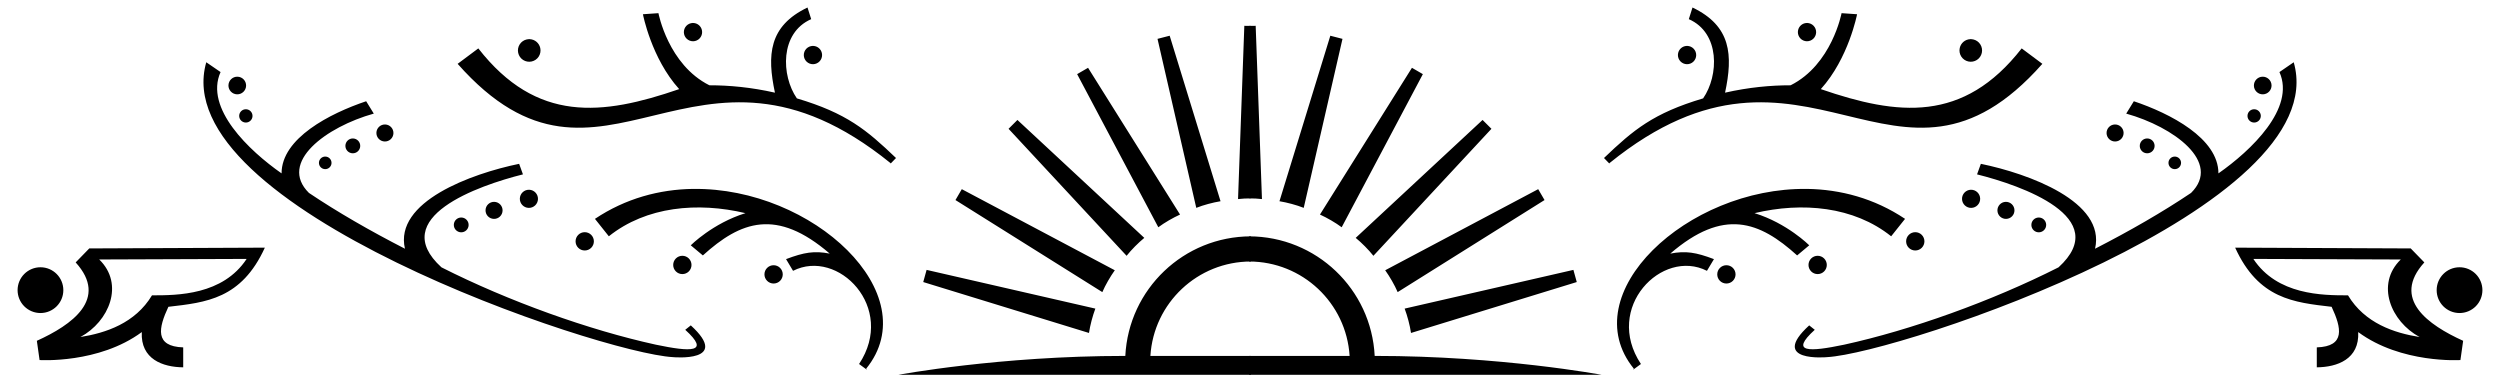
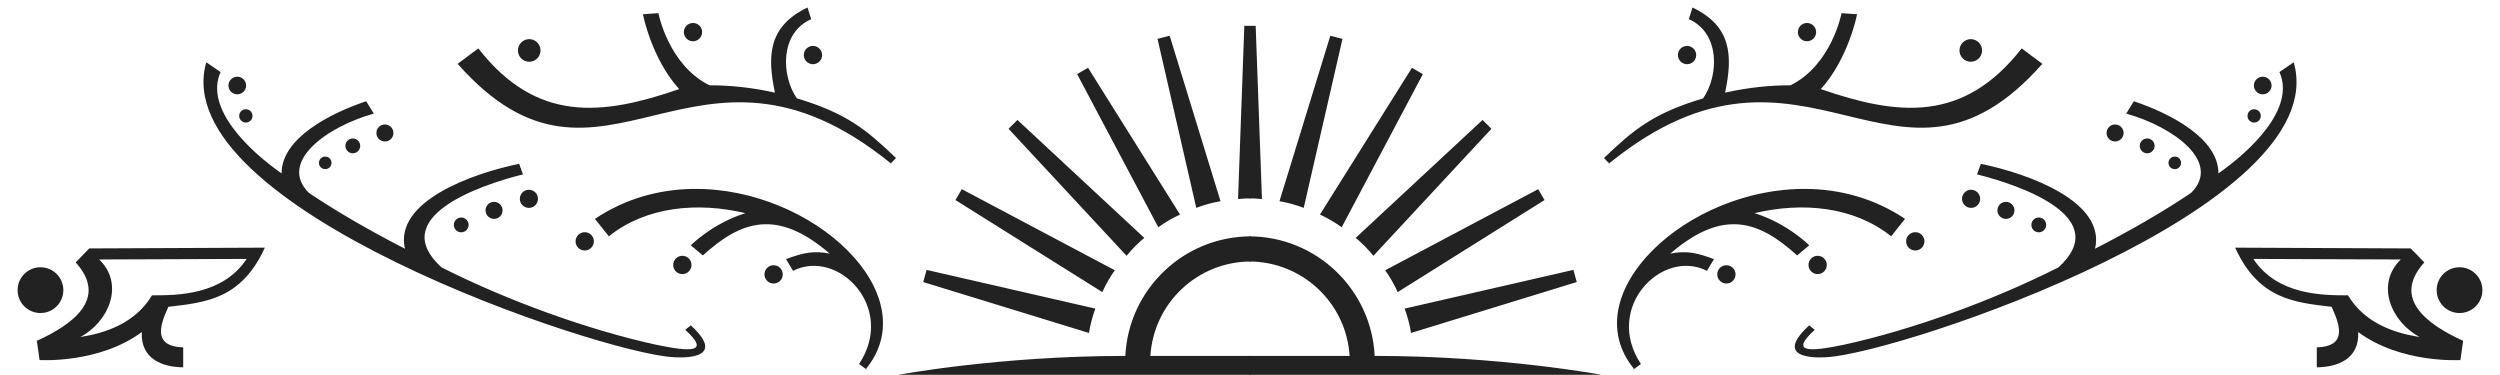
<svg xmlns="http://www.w3.org/2000/svg" xmlns:xlink="http://www.w3.org/1999/xlink" width="200" height="30" version="1.1">
-   <path id="p1" d="m135.4 0.6-0.295 0.932c2.514 1.102 2.408 4.513 1.145 6.338-3.98 1.185-5.571 2.513-7.931 4.771l0.423 0.437 0.027-0.038c15.79-12.77 22.96 5.243 34.62-7.933l-1.654-1.235c-4.664 5.973-9.9 5.383-16.07 3.257 2.229-2.465 2.901-5.99 2.901-5.99l-1.241-0.086s-0.777 4.122-4.077 5.77c-1.586-2e-3 -3.356 0.163-5.243 0.59 0.641-3.008 0.494-5.327-2.604-6.812zm9.17 1.235v2e-3a0.731 0.731 0 0 0-0.051 2e-3 0.731 0.731 0 0 0-0.672 0.574 0.731 0.731 0 0 0 0.556 0.871 0.731 0.731 0 0 0 0.871-0.558 0.731 0.731 0 0 0-0.558-0.871 0.731 0.731 0 0 0-0.145-0.019zm-44.62 0.236v13.8c0.349 1e-3 0.696 0.019 1.007 0.055l-0.503-13.86zm6.476 0.787-4.069 13.24c0.617 0.103 1.361 0.3 1.941 0.531l3.101-13.52zm51.25 0.271v2e-3a0.903 0.903 0 0 0-0.063 2e-3 0.903 0.903 0 0 0-0.834 0.71 0.903 0.903 0 0 0 0.69 1.076 0.903 0.903 0 0 0 1.076-0.69 0.903 0.903 0 0 0-0.69-1.076 0.903 0.903 0 0 0-0.179-0.023zm-22.7 0.541v2e-3a0.731 0.731 0 0 0-0.051 2e-3 0.731 0.731 0 0 0-0.675 0.574 0.731 0.731 0 0 0 0.558 0.871 0.731 0.731 0 0 0 0.871-0.558 0.731 0.731 0 0 0-0.558-0.871 0.731 0.731 0 0 0-0.145-0.019zm48.52 1.312-1.141 0.783c1.3 2.897-2.286 6.293-4.881 8.106 4e-3 -2.813-3.87-4.799-6.767-5.772l-0.61 0.989c3.799 1.061 7.662 3.897 5.19 6.344-2.277 1.531-4.912 3.045-7.683 4.466 0.875-3.76-5.305-6.004-9.135-6.792l-0.305 0.844c3.563 0.891 10.89 3.453 6.519 7.437-5.381 2.721-11.82 5.019-17.15 6.187-2.779 0.579-4.398 0.668-2.352-1.19l-0.445-0.354c-3.263 2.986 1.432 2.541 1.432 2.541 5.849-0.328 40.66-11.99 37.33-23.59zm-70.54 0.442-7.359 11.74c0.569 0.26 1.238 0.644 1.738 1.017l6.494-12.25zm68.04 0.712a0.706 0.706 0 0 0-0.684 0.726 0.706 0.706 0 0 0 0.728 0.684 0.706 0.706 0 0 0 0.684-0.728 0.706 0.706 0 0 0-0.728-0.682zm-0.68 2.604a0.533 0.533 0 0 0-0.517 0.549 0.533 0.533 0 0 0 0.549 0.515 0.533 0.533 0 0 0 0.517-0.549 0.533 0.533 0 0 0-0.549-0.515zm-61.71 0.856-10.15 9.434c0.483 0.398 1.029 0.944 1.416 1.434l9.443-10.16zm50.58 0.362a0.681 0.681 0 0 0-0.661 0.7 0.681 0.681 0 0 0 0.702 0.661 0.681 0.681 0 0 0 0.661-0.702 0.681 0.681 0 0 0-0.702-0.659zm2.57 1.119a0.592 0.592 0 0 0-0.574 0.612 0.592 0.592 0 0 0 0.612 0.574 0.592 0.592 0 0 0 0.574-0.612 0.592 0.592 0 0 0-0.612-0.574zm2.21 1.449a0.503 0.503 0 0 0-0.488 0.517 0.503 0.503 0 0 0 0.519 0.488 0.503 0.503 0 0 0 0.488-0.517 0.503 0.503 0 0 0-0.519-0.488zm-29.42 2.588c-9.574-0.131-18.69 8.408-13.84 14.38-0.023 0.034-0.044 0.059-0.065 0.091l0.633-0.464c-3.001-4.523 1.695-9.278 5.282-7.455l0.56-0.936c-1.453-0.548-2.262-0.679-3.495-0.441 4.265-3.671 7.131-2.59 10.15 0.145l0.968-0.81s-1.765-1.767-4.376-2.572c3.815-0.906 7.935-0.544 10.93 1.851l1.111-1.394c-2.456-1.643-5.172-2.36-7.852-2.397zm-21.49 0.019-12.24 6.488c0.363 0.51 0.75 1.175 0.997 1.748l11.75-7.365zm34.61 0.047a0.726 0.726 0 0 0-0.704 0.747 0.726 0.726 0 0 0 0.749 0.704 0.726 0.726 0 0 0 0.702-0.747 0.726 0.726 0 0 0-0.747-0.704zm2.789 0.968a0.681 0.681 0 0 0-0.661 0.702 0.681 0.681 0 0 0 0.702 0.661 0.681 0.681 0 0 0 0.661-0.702 0.681 0.681 0 0 0-0.702-0.661zm2.629 1.253a0.592 0.592 0 0 0-0.574 0.61 0.592 0.592 0 0 0 0.61 0.574 0.592 0.592 0 0 0 0.574-0.61 0.592 0.592 0 0 0-0.61-0.574zm-9.862 1.174a0.731 0.731 0 0 0-0.732 0.732 0.731 0.731 0 0 0 0.732 0.732 0.731 0.731 0 0 0 0.732-0.732 0.731 0.731 0 0 0-0.732-0.732zm-53.29 0.332v2.014a8.055 8.055 0 0 1 8.037 7.552h-8.037v1.51h28.19s-8.055-1.51-18.12-1.51h-0.027a10.07 10.07 0 0 0-10.04-9.565zm78.88 0.905c1.872 4.108 4.698 4.383 7.717 4.732 0.791 1.69 1.122 3.171-1.186 3.247v1.595c1.635-0.015 3.42-0.651 3.314-2.82 3.444 2.546 8.177 2.238 8.177 2.238l0.218-1.54c-2.788-1.263-5.762-3.344-3.105-6.271l-1.089-1.119zm-33.4 0.651a0.731 0.731 0 0 0-0.732 0.732 0.731 0.731 0 0 0 0.732 0.732 0.731 0.731 0 0 0 0.732-0.732 0.731 0.731 0 0 0-0.732-0.732zm34.86 0.25 11.79 0.045c-2.037 1.979-0.79 4.965 1.506 6.204-2.032-0.323-4.386-1.102-5.727-3.335-2.05 2e-3 -5.661-0.019-7.573-2.914zm-42.16 0.505a0.731 0.731 0 0 0-0.732 0.732 0.731 0.731 0 0 0 0.732 0.732 0.731 0.731 0 0 0 0.732-0.732 0.731 0.731 0 0 0-0.732-0.732zm58.65 0.163a1.83 1.83 0 0 0-1.829 1.831 1.83 1.83 0 0 0 1.829 1.831 1.83 1.83 0 0 0 1.831-1.831 1.83 1.83 0 0 0-1.831-1.831zm-70.89 0.21-13.5 3.097c0.219 0.586 0.419 1.331 0.509 1.949l13.26-4.073z" color="#000000" />
+   <path id="p1" d="m135.4 0.6-0.295 0.932c2.514 1.102 2.408 4.513 1.145 6.338-3.98 1.185-5.571 2.513-7.931 4.771l0.423 0.437 0.027-0.038c15.79-12.77 22.96 5.243 34.62-7.933l-1.654-1.235c-4.664 5.973-9.9 5.383-16.07 3.257 2.229-2.465 2.901-5.99 2.901-5.99l-1.241-0.086s-0.777 4.122-4.077 5.77c-1.586-2e-3 -3.356 0.163-5.243 0.59 0.641-3.008 0.494-5.327-2.604-6.812zm9.17 1.235v2e-3a0.731 0.731 0 0 0-0.051 2e-3 0.731 0.731 0 0 0-0.672 0.574 0.731 0.731 0 0 0 0.556 0.871 0.731 0.731 0 0 0 0.871-0.558 0.731 0.731 0 0 0-0.558-0.871 0.731 0.731 0 0 0-0.145-0.019zm-44.62 0.236v13.8c0.349 1e-3 0.696 0.019 1.007 0.055l-0.503-13.86zm6.476 0.787-4.069 13.24c0.617 0.103 1.361 0.3 1.941 0.531l3.101-13.52zm51.25 0.271v2e-3a0.903 0.903 0 0 0-0.063 2e-3 0.903 0.903 0 0 0-0.834 0.71 0.903 0.903 0 0 0 0.69 1.076 0.903 0.903 0 0 0 1.076-0.69 0.903 0.903 0 0 0-0.69-1.076 0.903 0.903 0 0 0-0.179-0.023zm-22.7 0.541v2e-3a0.731 0.731 0 0 0-0.051 2e-3 0.731 0.731 0 0 0-0.675 0.574 0.731 0.731 0 0 0 0.558 0.871 0.731 0.731 0 0 0 0.871-0.558 0.731 0.731 0 0 0-0.558-0.871 0.731 0.731 0 0 0-0.145-0.019zm48.52 1.312-1.141 0.783c1.3 2.897-2.286 6.293-4.881 8.106 4e-3 -2.813-3.87-4.799-6.767-5.772l-0.61 0.989c3.799 1.061 7.662 3.897 5.19 6.344-2.277 1.531-4.912 3.045-7.683 4.466 0.875-3.76-5.305-6.004-9.135-6.792l-0.305 0.844c3.563 0.891 10.89 3.453 6.519 7.437-5.381 2.721-11.82 5.019-17.15 6.187-2.779 0.579-4.398 0.668-2.352-1.19l-0.445-0.354c-3.263 2.986 1.432 2.541 1.432 2.541 5.849-0.328 40.66-11.99 37.33-23.59zm-70.54 0.442-7.359 11.74c0.569 0.26 1.238 0.644 1.738 1.017l6.494-12.25zm68.04 0.712a0.706 0.706 0 0 0-0.684 0.726 0.706 0.706 0 0 0 0.728 0.684 0.706 0.706 0 0 0 0.684-0.728 0.706 0.706 0 0 0-0.728-0.682zm-0.68 2.604a0.533 0.533 0 0 0-0.517 0.549 0.533 0.533 0 0 0 0.549 0.515 0.533 0.533 0 0 0 0.517-0.549 0.533 0.533 0 0 0-0.549-0.515zm-61.71 0.856-10.15 9.434c0.483 0.398 1.029 0.944 1.416 1.434l9.443-10.16zm50.58 0.362a0.681 0.681 0 0 0-0.661 0.7 0.681 0.681 0 0 0 0.702 0.661 0.681 0.681 0 0 0 0.661-0.702 0.681 0.681 0 0 0-0.702-0.659zm2.57 1.119a0.592 0.592 0 0 0-0.574 0.612 0.592 0.592 0 0 0 0.612 0.574 0.592 0.592 0 0 0 0.574-0.612 0.592 0.592 0 0 0-0.612-0.574zm2.21 1.449a0.503 0.503 0 0 0-0.488 0.517 0.503 0.503 0 0 0 0.519 0.488 0.503 0.503 0 0 0 0.488-0.517 0.503 0.503 0 0 0-0.519-0.488zm-29.42 2.588c-9.574-0.131-18.69 8.408-13.84 14.38-0.023 0.034-0.044 0.059-0.065 0.091l0.633-0.464c-3.001-4.523 1.695-9.278 5.282-7.455l0.56-0.936c-1.453-0.548-2.262-0.679-3.495-0.441 4.265-3.671 7.131-2.59 10.15 0.145l0.968-0.81s-1.765-1.767-4.376-2.572c3.815-0.906 7.935-0.544 10.93 1.851l1.111-1.394c-2.456-1.643-5.172-2.36-7.852-2.397zm-21.49 0.019-12.24 6.488c0.363 0.51 0.75 1.175 0.997 1.748l11.75-7.365zm34.61 0.047a0.726 0.726 0 0 0-0.704 0.747 0.726 0.726 0 0 0 0.749 0.704 0.726 0.726 0 0 0 0.702-0.747 0.726 0.726 0 0 0-0.747-0.704zm2.789 0.968a0.681 0.681 0 0 0-0.661 0.702 0.681 0.681 0 0 0 0.702 0.661 0.681 0.681 0 0 0 0.661-0.702 0.681 0.681 0 0 0-0.702-0.661zm2.629 1.253a0.592 0.592 0 0 0-0.574 0.61 0.592 0.592 0 0 0 0.61 0.574 0.592 0.592 0 0 0 0.574-0.61 0.592 0.592 0 0 0-0.61-0.574zm-9.862 1.174a0.731 0.731 0 0 0-0.732 0.732 0.731 0.731 0 0 0 0.732 0.732 0.731 0.731 0 0 0 0.732-0.732 0.731 0.731 0 0 0-0.732-0.732zm-53.29 0.332v2.014a8.055 8.055 0 0 1 8.037 7.552h-8.037v1.51h28.19s-8.055-1.51-18.12-1.51h-0.027a10.07 10.07 0 0 0-10.04-9.565zm78.88 0.905c1.872 4.108 4.698 4.383 7.717 4.732 0.791 1.69 1.122 3.171-1.186 3.247v1.595c1.635-0.015 3.42-0.651 3.314-2.82 3.444 2.546 8.177 2.238 8.177 2.238l0.218-1.54c-2.788-1.263-5.762-3.344-3.105-6.271l-1.089-1.119zm-33.4 0.651a0.731 0.731 0 0 0-0.732 0.732 0.731 0.731 0 0 0 0.732 0.732 0.731 0.731 0 0 0 0.732-0.732 0.731 0.731 0 0 0-0.732-0.732zm34.86 0.25 11.79 0.045c-2.037 1.979-0.79 4.965 1.506 6.204-2.032-0.323-4.386-1.102-5.727-3.335-2.05 2e-3 -5.661-0.019-7.573-2.914zm-42.16 0.505a0.731 0.731 0 0 0-0.732 0.732 0.731 0.731 0 0 0 0.732 0.732 0.731 0.731 0 0 0 0.732-0.732 0.731 0.731 0 0 0-0.732-0.732zm58.65 0.163a1.83 1.83 0 0 0-1.829 1.831 1.83 1.83 0 0 0 1.829 1.831 1.83 1.83 0 0 0 1.831-1.831 1.83 1.83 0 0 0-1.831-1.831zm-70.89 0.21-13.5 3.097c0.219 0.586 0.419 1.331 0.509 1.949l13.26-4.073z" fill="#222" />
  <use transform="matrix(-1 0 0 1 200 0)" xlink:href="#p1" />
</svg>
